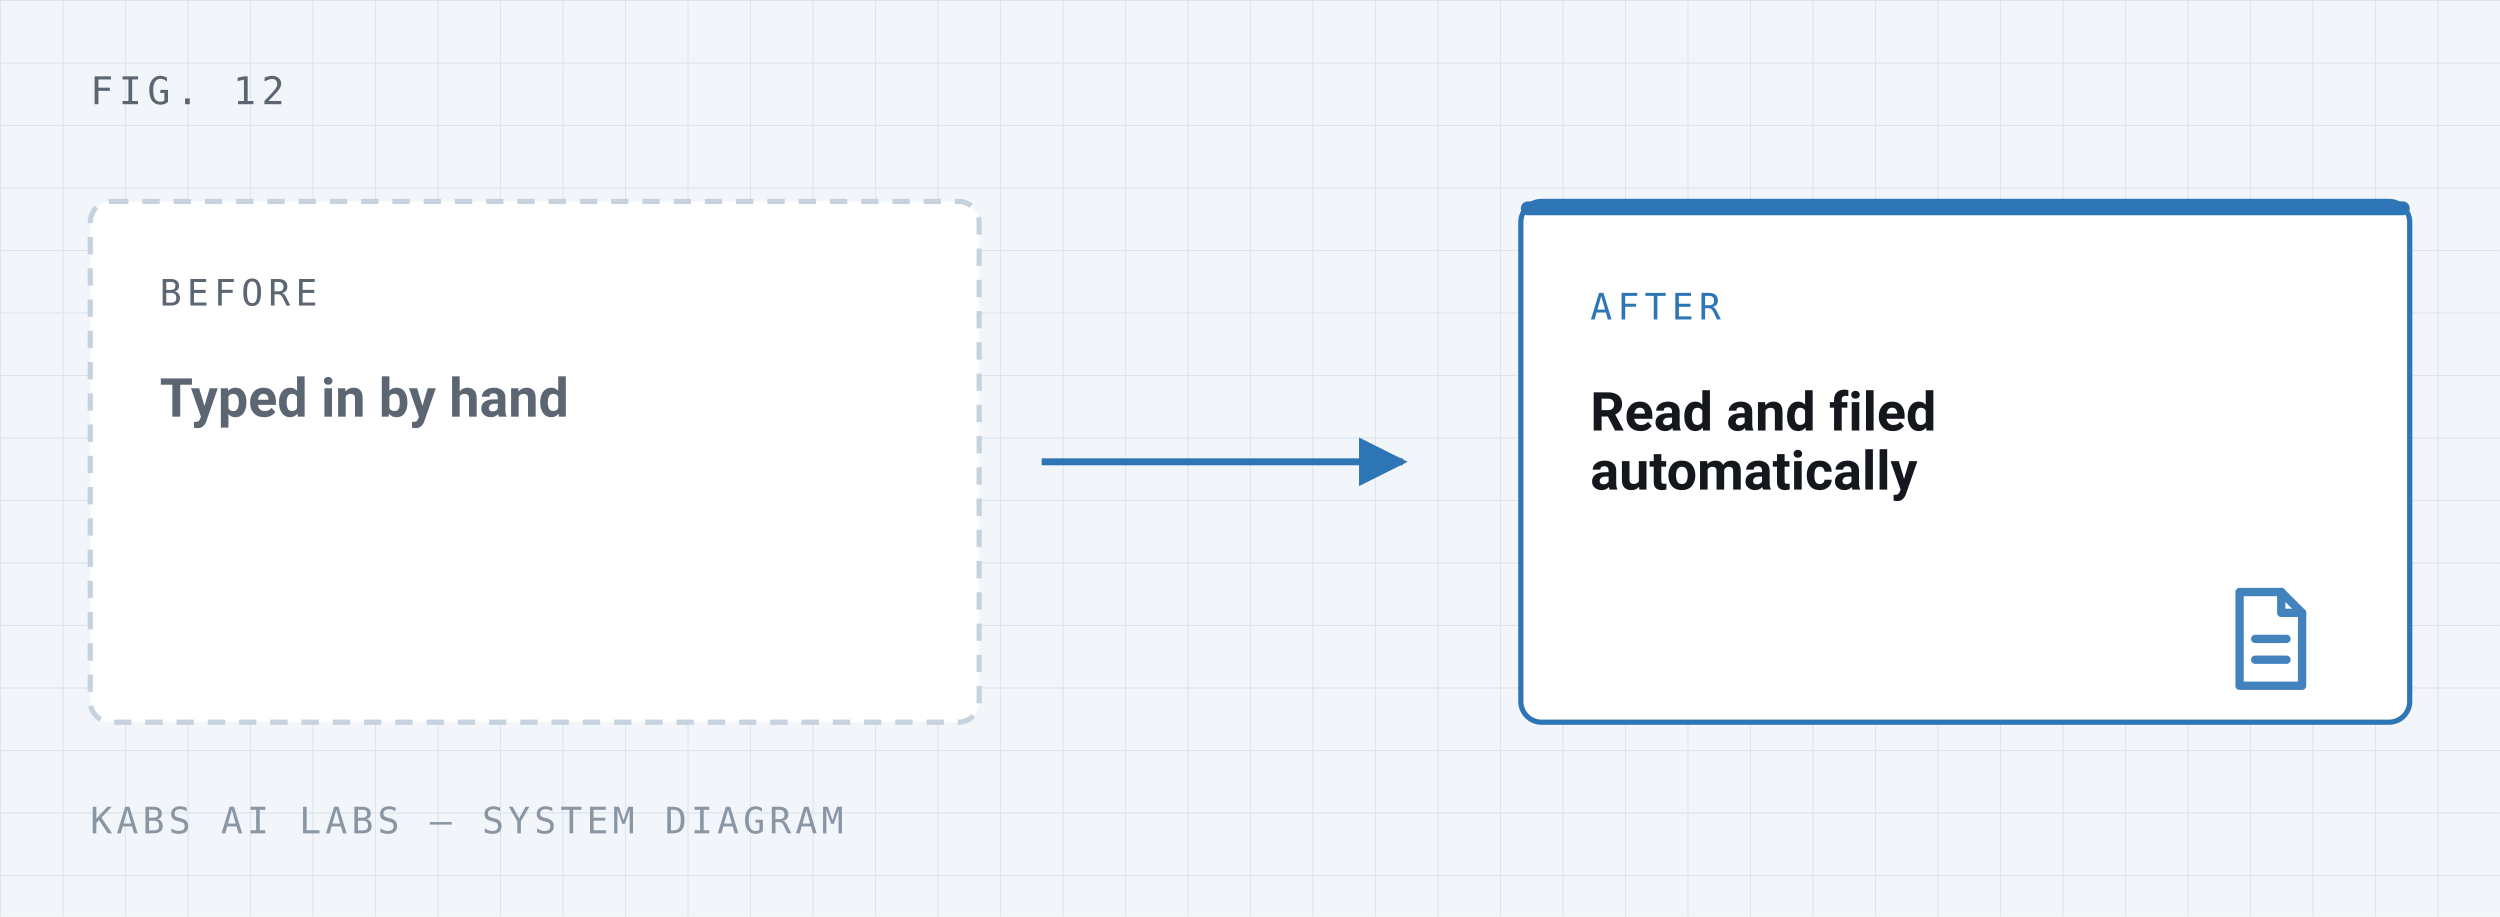
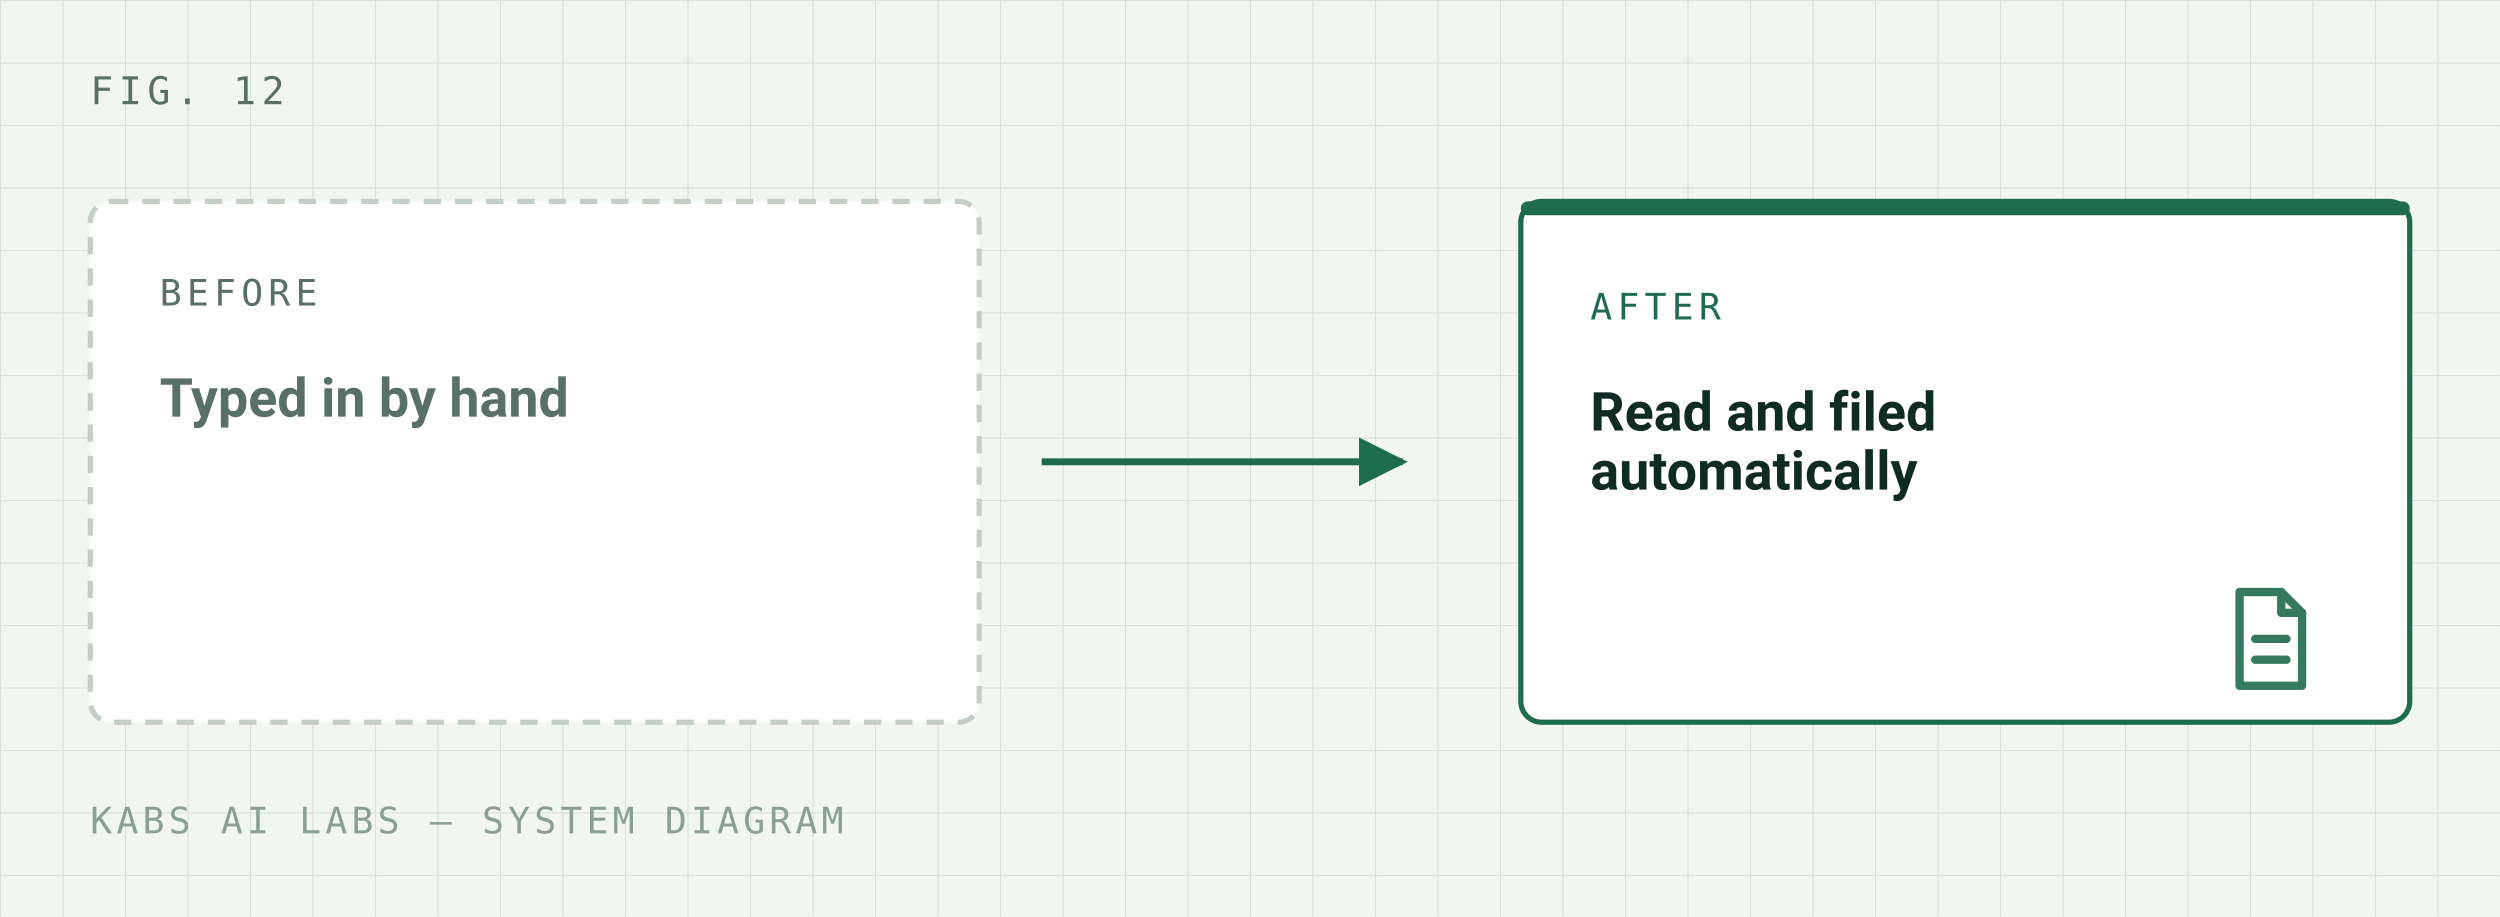
<svg xmlns="http://www.w3.org/2000/svg" viewBox="0 0 720 264" role="img" aria-label="Diagram: Typed in by hand becomes Read and filed automatically">
  <defs>
    <pattern id="g12" width="18" height="18" patternUnits="userSpaceOnUse">
-       <path d="M18 0H0v18" fill="none" stroke="#DDE4EC" stroke-width=".6" />
+       <path d="M18 0H0v18" fill="none" stroke="#D8E0D9" stroke-width=".6" />
    </pattern>
    <marker id="a12" viewBox="0 0 10 10" refX="9" refY="5" markerWidth="7" markerHeight="7" orient="auto">
-       <path d="M0 0l10 5-10 5z" fill="#2E75B6" />
+       <path d="M0 0l10 5-10 5z" fill="#1F6B4E" />
    </marker>
  </defs>
-   <rect width="720" height="264" fill="#F2F6FA" />
+   <rect width="720" height="264" fill="#F1F6F1" />
  <rect width="720" height="264" fill="url(#g12)" />
-   <text x="26" y="30" font-family="ui-monospace,Menlo,monospace" font-size="11" letter-spacing="1.6" fill="#5B6672">FIG. 12</text>
-   <rect x="26" y="58" width="256" height="150" rx="6" fill="#fff" stroke="#C6D2DE" stroke-width="1.5" stroke-dasharray="5 4" />
-   <text x="46" y="88" font-family="ui-monospace,Menlo,monospace" font-size="10.5" letter-spacing="1.5" fill="#5B6672">BEFORE</text>
-   <text x="46" y="120" font-family="-apple-system,Segoe UI,Roboto,sans-serif" font-size="15.5" font-weight="600" fill="#5B6672">
+   <text x="26" y="30" font-family="ui-monospace,Menlo,monospace" font-size="11" letter-spacing="1.6" fill="#587067">FIG. 12</text>
+   <rect x="26" y="58" width="256" height="150" rx="6" fill="#fff" stroke="#C3CFC6" stroke-width="1.5" stroke-dasharray="5 4" />
+   <text x="46" y="88" font-family="ui-monospace,Menlo,monospace" font-size="10.5" letter-spacing="1.5" fill="#587067">BEFORE</text>
+   <text x="46" y="120" font-family="-apple-system,Segoe UI,Roboto,sans-serif" font-size="15.5" font-weight="600" fill="#587067">
    <tspan x="46" y="120">Typed in by hand</tspan>
  </text>
-   <line x1="300" y1="133" x2="404" y2="133" stroke="#2E75B6" stroke-width="2" marker-end="url(#a12)" />
-   <rect x="438" y="58" width="256" height="150" rx="6" fill="#fff" stroke="#2E75B6" stroke-width="1.5" />
-   <rect x="438" y="58" width="256" height="4" rx="2" fill="#2E75B6" />
-   <text x="458" y="92" font-family="ui-monospace,Menlo,monospace" font-size="10.5" letter-spacing="1.5" fill="#2E75B6">AFTER</text>
-   <text x="458" y="124" font-family="-apple-system,Segoe UI,Roboto,sans-serif" font-size="15.5" font-weight="700" fill="#14181D">
+   <line x1="300" y1="133" x2="404" y2="133" stroke="#1F6B4E" stroke-width="2" marker-end="url(#a12)" />
+   <rect x="438" y="58" width="256" height="150" rx="6" fill="#fff" stroke="#1F6B4E" stroke-width="1.5" />
+   <rect x="438" y="58" width="256" height="4" rx="2" fill="#1F6B4E" />
+   <text x="458" y="92" font-family="ui-monospace,Menlo,monospace" font-size="10.5" letter-spacing="1.5" fill="#1F6B4E">AFTER</text>
+   <text x="458" y="124" font-family="-apple-system,Segoe UI,Roboto,sans-serif" font-size="15.5" font-weight="700" fill="#0F2B24">
    <tspan x="458" y="124">Read and filed</tspan>
    <tspan x="458" y="141">automatically</tspan>
  </text>
-   <g transform="translate(636,166) scale(1.5)" fill="none" stroke="#2E75B6" stroke-width="1.6" stroke-linecap="round" stroke-linejoin="round" opacity=".9">
+   <g transform="translate(636,166) scale(1.5)" fill="none" stroke="#1F6B4E" stroke-width="1.6" stroke-linecap="round" stroke-linejoin="round" opacity=".9">
    <path d="M6 3h8l4 4v14H6z" />
    <path d="M14 3v4h4M9 12h6M9 16h6" />
  </g>
-   <text x="26" y="240" font-family="ui-monospace,Menlo,monospace" font-size="10.5" letter-spacing="1.2" fill="#8A96A3">KABS AI LABS — SYSTEM DIAGRAM</text>
+   <text x="26" y="240" font-family="ui-monospace,Menlo,monospace" font-size="10.5" letter-spacing="1.2" fill="#8AA094">KABS AI LABS — SYSTEM DIAGRAM</text>
</svg>
